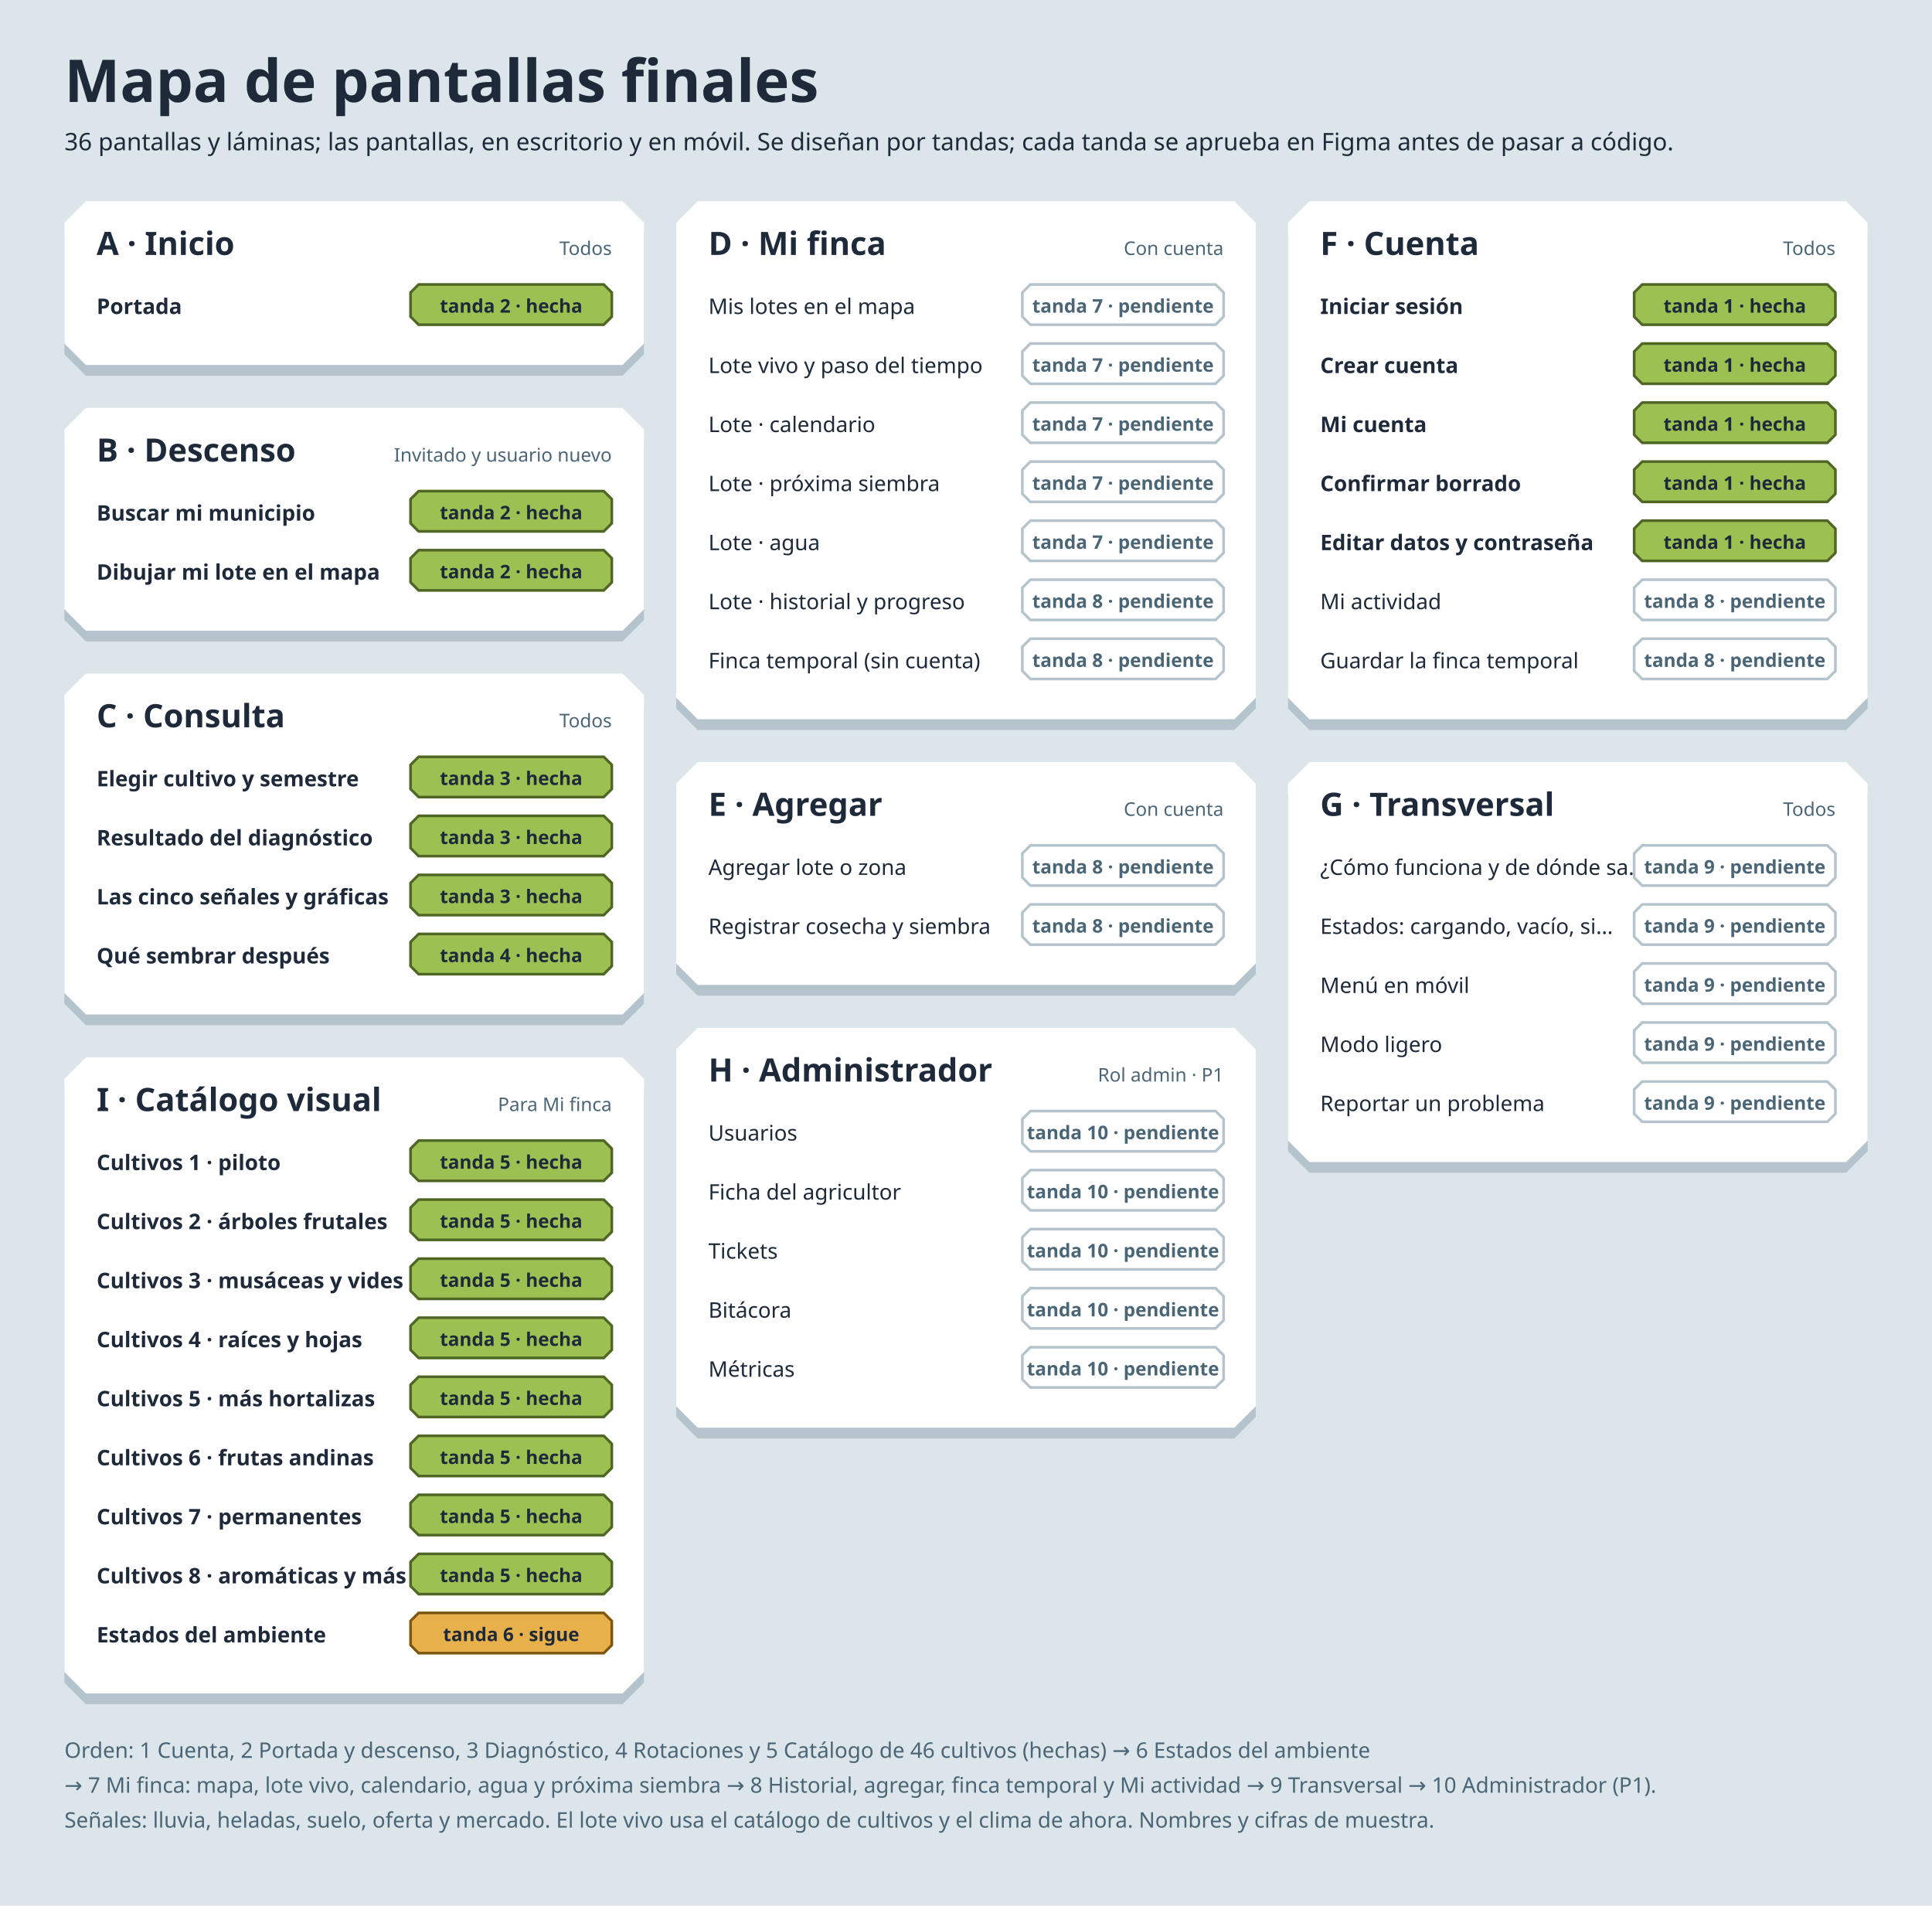
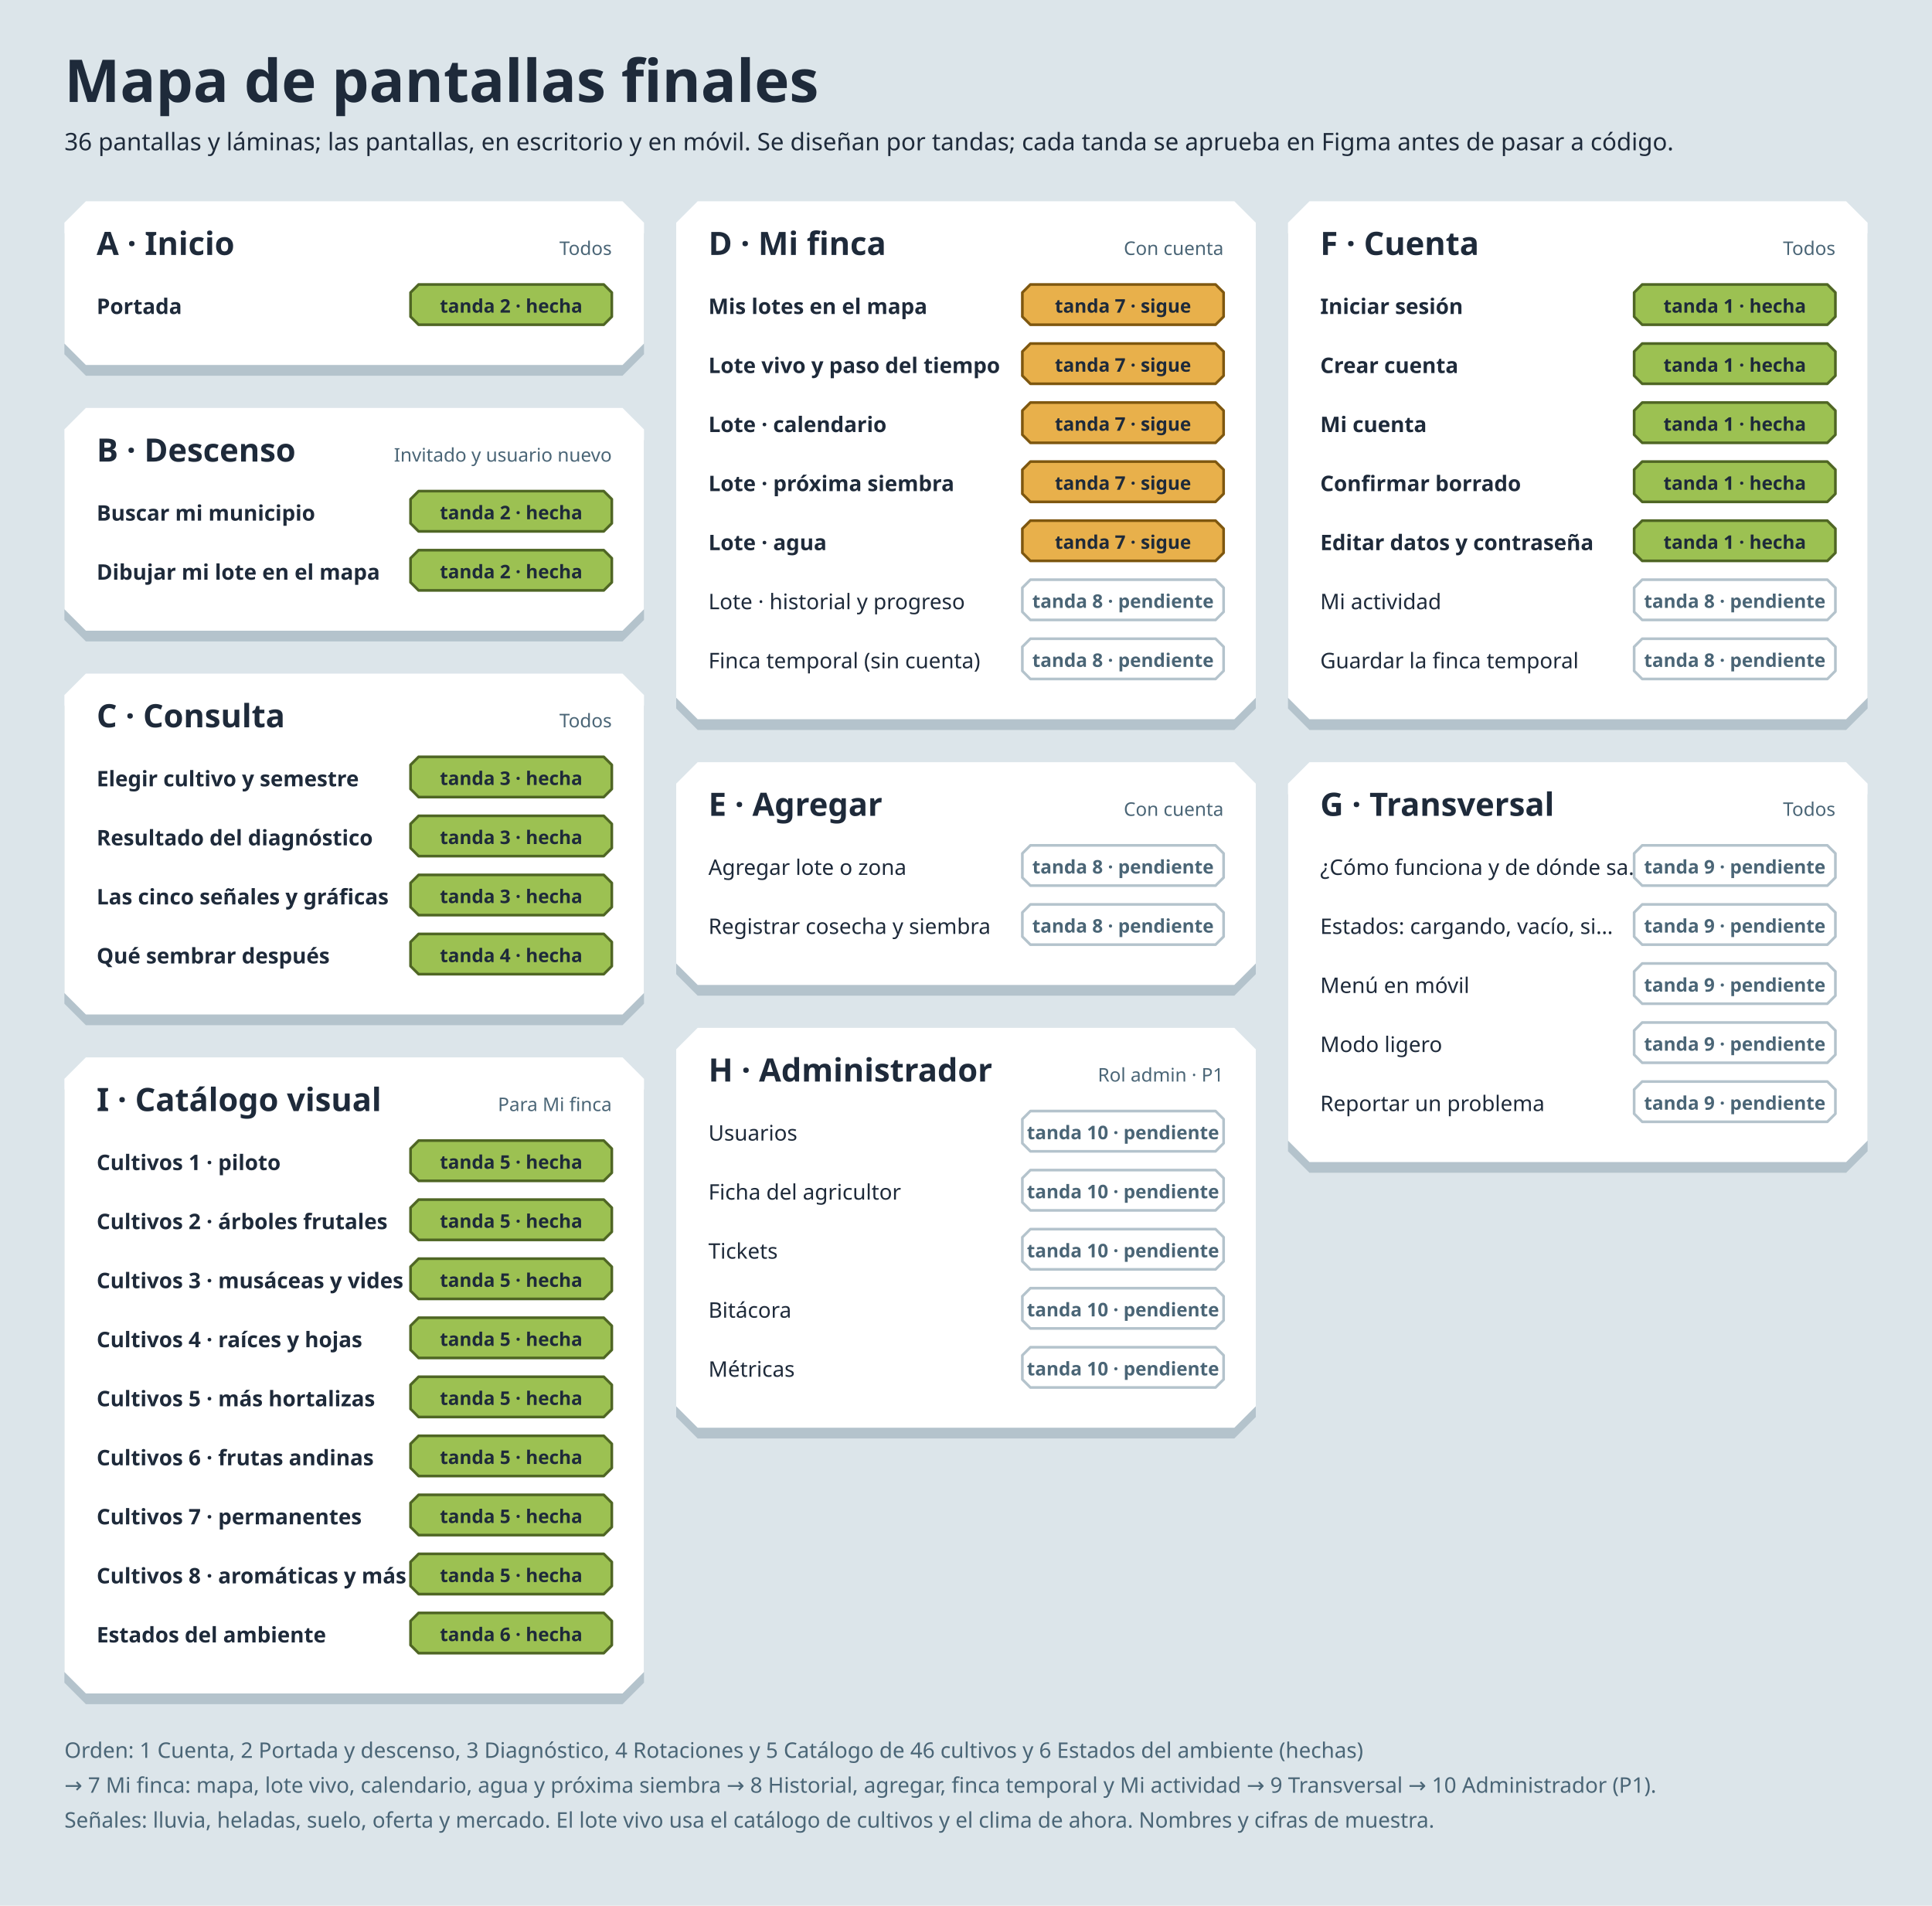
<svg xmlns="http://www.w3.org/2000/svg" width="1440" height="1420" viewBox="0 0 1440 1420">
  <rect width="1440" height="1420" fill="#DCE5EA" />
  <text x="48" y="76" font-family="Fredoka" font-weight="600" font-size="44" fill="#1E2A3A" text-anchor="start">Mapa de pantallas finales</text>
  <text x="48" y="112" font-family="Atkinson Hyperlegible" font-weight="400" font-size="18" fill="#1E2A3A" text-anchor="start">36 pantallas y láminas; las pantallas, en escritorio y en móvil. Se diseñan por tandas; cada tanda se aprueba en Figma antes de pasar a código.</text>
  <g id="inicio" transform="translate(48 150)">
    <polygon points="16,8 416,8 432,24 432,114 416,130 16,130 0,114 0,24" fill="#B4C3CC" />
    <polygon points="16,0 416,0 432,16 432,106 416,122 16,122 0,106 0,16" fill="#FFFFFF" />
    <text x="24" y="40" font-family="Fredoka" font-weight="600" font-size="24" fill="#1E2A3A" text-anchor="start">A · Inicio</text>
    <text x="408" y="40" font-family="Atkinson Hyperlegible" font-weight="400" font-size="14" fill="#4A6576" text-anchor="end">Todos</text>
    <text x="24" y="84" font-family="Atkinson Hyperlegible" font-weight="700" font-size="16" fill="#1E2A3A" text-anchor="start">Portada</text>
    <polygon points="264,62 402,62 408,68 408,86 402,92 264,92 258,86 258,68" fill="#9CC152" stroke="#4F6624" stroke-width="2" stroke-linejoin="round" />
    <text x="333" y="83" font-family="Atkinson Hyperlegible" font-weight="700" font-size="14" fill="#1E2A3A" text-anchor="middle">tanda 2 · hecha</text>
  </g>
  <g id="descenso" transform="translate(48 304)">
    <polygon points="16,8 416,8 432,24 432,158 416,174 16,174 0,158 0,24" fill="#B4C3CC" />
    <polygon points="16,0 416,0 432,16 432,150 416,166 16,166 0,150 0,16" fill="#FFFFFF" />
    <text x="24" y="40" font-family="Fredoka" font-weight="600" font-size="24" fill="#1E2A3A" text-anchor="start">B · Descenso</text>
    <text x="408" y="40" font-family="Atkinson Hyperlegible" font-weight="400" font-size="14" fill="#4A6576" text-anchor="end">Invitado y usuario nuevo</text>
    <text x="24" y="84" font-family="Atkinson Hyperlegible" font-weight="700" font-size="16" fill="#1E2A3A" text-anchor="start">Buscar mi municipio</text>
    <polygon points="264,62 402,62 408,68 408,86 402,92 264,92 258,86 258,68" fill="#9CC152" stroke="#4F6624" stroke-width="2" stroke-linejoin="round" />
    <text x="333" y="83" font-family="Atkinson Hyperlegible" font-weight="700" font-size="14" fill="#1E2A3A" text-anchor="middle">tanda 2 · hecha</text>
    <text x="24" y="128" font-family="Atkinson Hyperlegible" font-weight="700" font-size="16" fill="#1E2A3A" text-anchor="start">Dibujar mi lote en el mapa</text>
    <polygon points="264,106 402,106 408,112 408,130 402,136 264,136 258,130 258,112" fill="#9CC152" stroke="#4F6624" stroke-width="2" stroke-linejoin="round" />
    <text x="333" y="127" font-family="Atkinson Hyperlegible" font-weight="700" font-size="14" fill="#1E2A3A" text-anchor="middle">tanda 2 · hecha</text>
  </g>
  <g id="consulta" transform="translate(48 502)">
    <polygon points="16,8 416,8 432,24 432,246 416,262 16,262 0,246 0,24" fill="#B4C3CC" />
    <polygon points="16,0 416,0 432,16 432,238 416,254 16,254 0,238 0,16" fill="#FFFFFF" />
    <text x="24" y="40" font-family="Fredoka" font-weight="600" font-size="24" fill="#1E2A3A" text-anchor="start">C · Consulta</text>
    <text x="408" y="40" font-family="Atkinson Hyperlegible" font-weight="400" font-size="14" fill="#4A6576" text-anchor="end">Todos</text>
    <text x="24" y="84" font-family="Atkinson Hyperlegible" font-weight="700" font-size="16" fill="#1E2A3A" text-anchor="start">Elegir cultivo y semestre</text>
    <polygon points="264,62 402,62 408,68 408,86 402,92 264,92 258,86 258,68" fill="#9CC152" stroke="#4F6624" stroke-width="2" stroke-linejoin="round" />
    <text x="333" y="83" font-family="Atkinson Hyperlegible" font-weight="700" font-size="14" fill="#1E2A3A" text-anchor="middle">tanda 3 · hecha</text>
    <text x="24" y="128" font-family="Atkinson Hyperlegible" font-weight="700" font-size="16" fill="#1E2A3A" text-anchor="start">Resultado del diagnóstico</text>
    <polygon points="264,106 402,106 408,112 408,130 402,136 264,136 258,130 258,112" fill="#9CC152" stroke="#4F6624" stroke-width="2" stroke-linejoin="round" />
    <text x="333" y="127" font-family="Atkinson Hyperlegible" font-weight="700" font-size="14" fill="#1E2A3A" text-anchor="middle">tanda 3 · hecha</text>
    <text x="24" y="172" font-family="Atkinson Hyperlegible" font-weight="700" font-size="16" fill="#1E2A3A" text-anchor="start">Las cinco señales y gráficas</text>
    <polygon points="264,150 402,150 408,156 408,174 402,180 264,180 258,174 258,156" fill="#9CC152" stroke="#4F6624" stroke-width="2" stroke-linejoin="round" />
    <text x="333" y="171" font-family="Atkinson Hyperlegible" font-weight="700" font-size="14" fill="#1E2A3A" text-anchor="middle">tanda 3 · hecha</text>
    <text x="24" y="216" font-family="Atkinson Hyperlegible" font-weight="700" font-size="16" fill="#1E2A3A" text-anchor="start">Qué sembrar después</text>
    <polygon points="264,194 402,194 408,200 408,218 402,224 264,224 258,218 258,200" fill="#9CC152" stroke="#4F6624" stroke-width="2" stroke-linejoin="round" />
    <text x="333" y="215" font-family="Atkinson Hyperlegible" font-weight="700" font-size="14" fill="#1E2A3A" text-anchor="middle">tanda 4 · hecha</text>
  </g>
  <g id="catálogo-visual" transform="translate(48 788)">
    <polygon points="16,8 416,8 432,24 432,466 416,482 16,482 0,466 0,24" fill="#B4C3CC" />
    <polygon points="16,0 416,0 432,16 432,458 416,474 16,474 0,458 0,16" fill="#FFFFFF" />
    <text x="24" y="40" font-family="Fredoka" font-weight="600" font-size="24" fill="#1E2A3A" text-anchor="start">I · Catálogo visual</text>
    <text x="408" y="40" font-family="Atkinson Hyperlegible" font-weight="400" font-size="14" fill="#4A6576" text-anchor="end">Para Mi finca</text>
    <text x="24" y="84" font-family="Atkinson Hyperlegible" font-weight="700" font-size="16" fill="#1E2A3A" text-anchor="start">Cultivos 1 · piloto</text>
    <polygon points="264,62 402,62 408,68 408,86 402,92 264,92 258,86 258,68" fill="#9CC152" stroke="#4F6624" stroke-width="2" stroke-linejoin="round" />
    <text x="333" y="83" font-family="Atkinson Hyperlegible" font-weight="700" font-size="14" fill="#1E2A3A" text-anchor="middle">tanda 5 · hecha</text>
    <text x="24" y="128" font-family="Atkinson Hyperlegible" font-weight="700" font-size="16" fill="#1E2A3A" text-anchor="start">Cultivos 2 · árboles frutales</text>
    <polygon points="264,106 402,106 408,112 408,130 402,136 264,136 258,130 258,112" fill="#9CC152" stroke="#4F6624" stroke-width="2" stroke-linejoin="round" />
    <text x="333" y="127" font-family="Atkinson Hyperlegible" font-weight="700" font-size="14" fill="#1E2A3A" text-anchor="middle">tanda 5 · hecha</text>
    <text x="24" y="172" font-family="Atkinson Hyperlegible" font-weight="700" font-size="16" fill="#1E2A3A" text-anchor="start">Cultivos 3 · musáceas y vides</text>
    <polygon points="264,150 402,150 408,156 408,174 402,180 264,180 258,174 258,156" fill="#9CC152" stroke="#4F6624" stroke-width="2" stroke-linejoin="round" />
    <text x="333" y="171" font-family="Atkinson Hyperlegible" font-weight="700" font-size="14" fill="#1E2A3A" text-anchor="middle">tanda 5 · hecha</text>
    <text x="24" y="216" font-family="Atkinson Hyperlegible" font-weight="700" font-size="16" fill="#1E2A3A" text-anchor="start">Cultivos 4 · raíces y hojas</text>
    <polygon points="264,194 402,194 408,200 408,218 402,224 264,224 258,218 258,200" fill="#9CC152" stroke="#4F6624" stroke-width="2" stroke-linejoin="round" />
    <text x="333" y="215" font-family="Atkinson Hyperlegible" font-weight="700" font-size="14" fill="#1E2A3A" text-anchor="middle">tanda 5 · hecha</text>
    <text x="24" y="260" font-family="Atkinson Hyperlegible" font-weight="700" font-size="16" fill="#1E2A3A" text-anchor="start">Cultivos 5 · más hortalizas</text>
    <polygon points="264,238 402,238 408,244 408,262 402,268 264,268 258,262 258,244" fill="#9CC152" stroke="#4F6624" stroke-width="2" stroke-linejoin="round" />
    <text x="333" y="259" font-family="Atkinson Hyperlegible" font-weight="700" font-size="14" fill="#1E2A3A" text-anchor="middle">tanda 5 · hecha</text>
    <text x="24" y="304" font-family="Atkinson Hyperlegible" font-weight="700" font-size="16" fill="#1E2A3A" text-anchor="start">Cultivos 6 · frutas andinas</text>
    <polygon points="264,282 402,282 408,288 408,306 402,312 264,312 258,306 258,288" fill="#9CC152" stroke="#4F6624" stroke-width="2" stroke-linejoin="round" />
    <text x="333" y="303" font-family="Atkinson Hyperlegible" font-weight="700" font-size="14" fill="#1E2A3A" text-anchor="middle">tanda 5 · hecha</text>
    <text x="24" y="348" font-family="Atkinson Hyperlegible" font-weight="700" font-size="16" fill="#1E2A3A" text-anchor="start">Cultivos 7 · permanentes</text>
    <polygon points="264,326 402,326 408,332 408,350 402,356 264,356 258,350 258,332" fill="#9CC152" stroke="#4F6624" stroke-width="2" stroke-linejoin="round" />
    <text x="333" y="347" font-family="Atkinson Hyperlegible" font-weight="700" font-size="14" fill="#1E2A3A" text-anchor="middle">tanda 5 · hecha</text>
    <text x="24" y="392" font-family="Atkinson Hyperlegible" font-weight="700" font-size="16" fill="#1E2A3A" text-anchor="start">Cultivos 8 · aromáticas y más</text>
    <polygon points="264,370 402,370 408,376 408,394 402,400 264,400 258,394 258,376" fill="#9CC152" stroke="#4F6624" stroke-width="2" stroke-linejoin="round" />
    <text x="333" y="391" font-family="Atkinson Hyperlegible" font-weight="700" font-size="14" fill="#1E2A3A" text-anchor="middle">tanda 5 · hecha</text>
    <text x="24" y="436" font-family="Atkinson Hyperlegible" font-weight="700" font-size="16" fill="#1E2A3A" text-anchor="start">Estados del ambiente</text>
-     <polygon points="264,414 402,414 408,420 408,438 402,444 264,444 258,438 258,420" fill="#E8B04B" stroke="#7E570F" stroke-width="2" stroke-linejoin="round" />
-     <text x="333" y="435" font-family="Atkinson Hyperlegible" font-weight="700" font-size="14" fill="#1E2A3A" text-anchor="middle">tanda 6 · sigue</text>
+     <polygon points="264,414 402,414 408,420 408,438 402,444 264,444 258,438 258,420" fill="#9CC152" stroke="#4F6624" stroke-width="2" stroke-linejoin="round" />
+     <text x="333" y="435" font-family="Atkinson Hyperlegible" font-weight="700" font-size="14" fill="#1E2A3A" text-anchor="middle">tanda 6 · hecha</text>
  </g>
  <g id="mi-finca" transform="translate(504 150)">
    <polygon points="16,8 416,8 432,24 432,378 416,394 16,394 0,378 0,24" fill="#B4C3CC" />
    <polygon points="16,0 416,0 432,16 432,370 416,386 16,386 0,370 0,16" fill="#FFFFFF" />
    <text x="24" y="40" font-family="Fredoka" font-weight="600" font-size="24" fill="#1E2A3A" text-anchor="start">D · Mi finca</text>
    <text x="408" y="40" font-family="Atkinson Hyperlegible" font-weight="400" font-size="14" fill="#4A6576" text-anchor="end">Con cuenta</text>
-     <text x="24" y="84" font-family="Atkinson Hyperlegible" font-weight="400" font-size="16" fill="#1E2A3A" text-anchor="start">Mis lotes en el mapa</text>
-     <polygon points="264,62 402,62 408,68 408,86 402,92 264,92 258,86 258,68" fill="#FFFFFF" stroke="#B4C3CC" stroke-width="2" stroke-linejoin="round" />
-     <text x="333" y="83" font-family="Atkinson Hyperlegible" font-weight="700" font-size="14" fill="#4A6576" text-anchor="middle">tanda 7 · pendiente</text>
-     <text x="24" y="128" font-family="Atkinson Hyperlegible" font-weight="400" font-size="16" fill="#1E2A3A" text-anchor="start">Lote vivo y paso del tiempo</text>
-     <polygon points="264,106 402,106 408,112 408,130 402,136 264,136 258,130 258,112" fill="#FFFFFF" stroke="#B4C3CC" stroke-width="2" stroke-linejoin="round" />
-     <text x="333" y="127" font-family="Atkinson Hyperlegible" font-weight="700" font-size="14" fill="#4A6576" text-anchor="middle">tanda 7 · pendiente</text>
-     <text x="24" y="172" font-family="Atkinson Hyperlegible" font-weight="400" font-size="16" fill="#1E2A3A" text-anchor="start">Lote · calendario</text>
-     <polygon points="264,150 402,150 408,156 408,174 402,180 264,180 258,174 258,156" fill="#FFFFFF" stroke="#B4C3CC" stroke-width="2" stroke-linejoin="round" />
-     <text x="333" y="171" font-family="Atkinson Hyperlegible" font-weight="700" font-size="14" fill="#4A6576" text-anchor="middle">tanda 7 · pendiente</text>
-     <text x="24" y="216" font-family="Atkinson Hyperlegible" font-weight="400" font-size="16" fill="#1E2A3A" text-anchor="start">Lote · próxima siembra</text>
-     <polygon points="264,194 402,194 408,200 408,218 402,224 264,224 258,218 258,200" fill="#FFFFFF" stroke="#B4C3CC" stroke-width="2" stroke-linejoin="round" />
-     <text x="333" y="215" font-family="Atkinson Hyperlegible" font-weight="700" font-size="14" fill="#4A6576" text-anchor="middle">tanda 7 · pendiente</text>
-     <text x="24" y="260" font-family="Atkinson Hyperlegible" font-weight="400" font-size="16" fill="#1E2A3A" text-anchor="start">Lote · agua</text>
-     <polygon points="264,238 402,238 408,244 408,262 402,268 264,268 258,262 258,244" fill="#FFFFFF" stroke="#B4C3CC" stroke-width="2" stroke-linejoin="round" />
-     <text x="333" y="259" font-family="Atkinson Hyperlegible" font-weight="700" font-size="14" fill="#4A6576" text-anchor="middle">tanda 7 · pendiente</text>
+     <text x="24" y="84" font-family="Atkinson Hyperlegible" font-weight="700" font-size="16" fill="#1E2A3A" text-anchor="start">Mis lotes en el mapa</text>
+     <polygon points="264,62 402,62 408,68 408,86 402,92 264,92 258,86 258,68" fill="#E8B04B" stroke="#7E570F" stroke-width="2" stroke-linejoin="round" />
+     <text x="333" y="83" font-family="Atkinson Hyperlegible" font-weight="700" font-size="14" fill="#1E2A3A" text-anchor="middle">tanda 7 · sigue</text>
+     <text x="24" y="128" font-family="Atkinson Hyperlegible" font-weight="700" font-size="16" fill="#1E2A3A" text-anchor="start">Lote vivo y paso del tiempo</text>
+     <polygon points="264,106 402,106 408,112 408,130 402,136 264,136 258,130 258,112" fill="#E8B04B" stroke="#7E570F" stroke-width="2" stroke-linejoin="round" />
+     <text x="333" y="127" font-family="Atkinson Hyperlegible" font-weight="700" font-size="14" fill="#1E2A3A" text-anchor="middle">tanda 7 · sigue</text>
+     <text x="24" y="172" font-family="Atkinson Hyperlegible" font-weight="700" font-size="16" fill="#1E2A3A" text-anchor="start">Lote · calendario</text>
+     <polygon points="264,150 402,150 408,156 408,174 402,180 264,180 258,174 258,156" fill="#E8B04B" stroke="#7E570F" stroke-width="2" stroke-linejoin="round" />
+     <text x="333" y="171" font-family="Atkinson Hyperlegible" font-weight="700" font-size="14" fill="#1E2A3A" text-anchor="middle">tanda 7 · sigue</text>
+     <text x="24" y="216" font-family="Atkinson Hyperlegible" font-weight="700" font-size="16" fill="#1E2A3A" text-anchor="start">Lote · próxima siembra</text>
+     <polygon points="264,194 402,194 408,200 408,218 402,224 264,224 258,218 258,200" fill="#E8B04B" stroke="#7E570F" stroke-width="2" stroke-linejoin="round" />
+     <text x="333" y="215" font-family="Atkinson Hyperlegible" font-weight="700" font-size="14" fill="#1E2A3A" text-anchor="middle">tanda 7 · sigue</text>
+     <text x="24" y="260" font-family="Atkinson Hyperlegible" font-weight="700" font-size="16" fill="#1E2A3A" text-anchor="start">Lote · agua</text>
+     <polygon points="264,238 402,238 408,244 408,262 402,268 264,268 258,262 258,244" fill="#E8B04B" stroke="#7E570F" stroke-width="2" stroke-linejoin="round" />
+     <text x="333" y="259" font-family="Atkinson Hyperlegible" font-weight="700" font-size="14" fill="#1E2A3A" text-anchor="middle">tanda 7 · sigue</text>
    <text x="24" y="304" font-family="Atkinson Hyperlegible" font-weight="400" font-size="16" fill="#1E2A3A" text-anchor="start">Lote · historial y progreso</text>
    <polygon points="264,282 402,282 408,288 408,306 402,312 264,312 258,306 258,288" fill="#FFFFFF" stroke="#B4C3CC" stroke-width="2" stroke-linejoin="round" />
    <text x="333" y="303" font-family="Atkinson Hyperlegible" font-weight="700" font-size="14" fill="#4A6576" text-anchor="middle">tanda 8 · pendiente</text>
    <text x="24" y="348" font-family="Atkinson Hyperlegible" font-weight="400" font-size="16" fill="#1E2A3A" text-anchor="start">Finca temporal (sin cuenta)</text>
    <polygon points="264,326 402,326 408,332 408,350 402,356 264,356 258,350 258,332" fill="#FFFFFF" stroke="#B4C3CC" stroke-width="2" stroke-linejoin="round" />
    <text x="333" y="347" font-family="Atkinson Hyperlegible" font-weight="700" font-size="14" fill="#4A6576" text-anchor="middle">tanda 8 · pendiente</text>
  </g>
  <g id="agregar" transform="translate(504 568)">
    <polygon points="16,8 416,8 432,24 432,158 416,174 16,174 0,158 0,24" fill="#B4C3CC" />
    <polygon points="16,0 416,0 432,16 432,150 416,166 16,166 0,150 0,16" fill="#FFFFFF" />
    <text x="24" y="40" font-family="Fredoka" font-weight="600" font-size="24" fill="#1E2A3A" text-anchor="start">E · Agregar</text>
    <text x="408" y="40" font-family="Atkinson Hyperlegible" font-weight="400" font-size="14" fill="#4A6576" text-anchor="end">Con cuenta</text>
    <text x="24" y="84" font-family="Atkinson Hyperlegible" font-weight="400" font-size="16" fill="#1E2A3A" text-anchor="start">Agregar lote o zona</text>
    <polygon points="264,62 402,62 408,68 408,86 402,92 264,92 258,86 258,68" fill="#FFFFFF" stroke="#B4C3CC" stroke-width="2" stroke-linejoin="round" />
    <text x="333" y="83" font-family="Atkinson Hyperlegible" font-weight="700" font-size="14" fill="#4A6576" text-anchor="middle">tanda 8 · pendiente</text>
    <text x="24" y="128" font-family="Atkinson Hyperlegible" font-weight="400" font-size="16" fill="#1E2A3A" text-anchor="start">Registrar cosecha y siembra</text>
    <polygon points="264,106 402,106 408,112 408,130 402,136 264,136 258,130 258,112" fill="#FFFFFF" stroke="#B4C3CC" stroke-width="2" stroke-linejoin="round" />
    <text x="333" y="127" font-family="Atkinson Hyperlegible" font-weight="700" font-size="14" fill="#4A6576" text-anchor="middle">tanda 8 · pendiente</text>
  </g>
  <g id="administrador" transform="translate(504 766)">
    <polygon points="16,8 416,8 432,24 432,290 416,306 16,306 0,290 0,24" fill="#B4C3CC" />
    <polygon points="16,0 416,0 432,16 432,282 416,298 16,298 0,282 0,16" fill="#FFFFFF" />
    <text x="24" y="40" font-family="Fredoka" font-weight="600" font-size="24" fill="#1E2A3A" text-anchor="start">H · Administrador</text>
    <text x="408" y="40" font-family="Atkinson Hyperlegible" font-weight="400" font-size="14" fill="#4A6576" text-anchor="end">Rol admin · P1</text>
    <text x="24" y="84" font-family="Atkinson Hyperlegible" font-weight="400" font-size="16" fill="#1E2A3A" text-anchor="start">Usuarios</text>
    <polygon points="264,62 402,62 408,68 408,86 402,92 264,92 258,86 258,68" fill="#FFFFFF" stroke="#B4C3CC" stroke-width="2" stroke-linejoin="round" />
    <text x="333" y="83" font-family="Atkinson Hyperlegible" font-weight="700" font-size="14" fill="#4A6576" text-anchor="middle">tanda 10 · pendiente</text>
    <text x="24" y="128" font-family="Atkinson Hyperlegible" font-weight="400" font-size="16" fill="#1E2A3A" text-anchor="start">Ficha del agricultor</text>
    <polygon points="264,106 402,106 408,112 408,130 402,136 264,136 258,130 258,112" fill="#FFFFFF" stroke="#B4C3CC" stroke-width="2" stroke-linejoin="round" />
    <text x="333" y="127" font-family="Atkinson Hyperlegible" font-weight="700" font-size="14" fill="#4A6576" text-anchor="middle">tanda 10 · pendiente</text>
    <text x="24" y="172" font-family="Atkinson Hyperlegible" font-weight="400" font-size="16" fill="#1E2A3A" text-anchor="start">Tickets</text>
    <polygon points="264,150 402,150 408,156 408,174 402,180 264,180 258,174 258,156" fill="#FFFFFF" stroke="#B4C3CC" stroke-width="2" stroke-linejoin="round" />
    <text x="333" y="171" font-family="Atkinson Hyperlegible" font-weight="700" font-size="14" fill="#4A6576" text-anchor="middle">tanda 10 · pendiente</text>
    <text x="24" y="216" font-family="Atkinson Hyperlegible" font-weight="400" font-size="16" fill="#1E2A3A" text-anchor="start">Bitácora</text>
    <polygon points="264,194 402,194 408,200 408,218 402,224 264,224 258,218 258,200" fill="#FFFFFF" stroke="#B4C3CC" stroke-width="2" stroke-linejoin="round" />
    <text x="333" y="215" font-family="Atkinson Hyperlegible" font-weight="700" font-size="14" fill="#4A6576" text-anchor="middle">tanda 10 · pendiente</text>
    <text x="24" y="260" font-family="Atkinson Hyperlegible" font-weight="400" font-size="16" fill="#1E2A3A" text-anchor="start">Métricas</text>
    <polygon points="264,238 402,238 408,244 408,262 402,268 264,268 258,262 258,244" fill="#FFFFFF" stroke="#B4C3CC" stroke-width="2" stroke-linejoin="round" />
    <text x="333" y="259" font-family="Atkinson Hyperlegible" font-weight="700" font-size="14" fill="#4A6576" text-anchor="middle">tanda 10 · pendiente</text>
  </g>
  <g id="cuenta" transform="translate(960 150)">
    <polygon points="16,8 416,8 432,24 432,378 416,394 16,394 0,378 0,24" fill="#B4C3CC" />
    <polygon points="16,0 416,0 432,16 432,370 416,386 16,386 0,370 0,16" fill="#FFFFFF" />
    <text x="24" y="40" font-family="Fredoka" font-weight="600" font-size="24" fill="#1E2A3A" text-anchor="start">F · Cuenta</text>
    <text x="408" y="40" font-family="Atkinson Hyperlegible" font-weight="400" font-size="14" fill="#4A6576" text-anchor="end">Todos</text>
    <text x="24" y="84" font-family="Atkinson Hyperlegible" font-weight="700" font-size="16" fill="#1E2A3A" text-anchor="start">Iniciar sesión</text>
    <polygon points="264,62 402,62 408,68 408,86 402,92 264,92 258,86 258,68" fill="#9CC152" stroke="#4F6624" stroke-width="2" stroke-linejoin="round" />
    <text x="333" y="83" font-family="Atkinson Hyperlegible" font-weight="700" font-size="14" fill="#1E2A3A" text-anchor="middle">tanda 1 · hecha</text>
    <text x="24" y="128" font-family="Atkinson Hyperlegible" font-weight="700" font-size="16" fill="#1E2A3A" text-anchor="start">Crear cuenta</text>
    <polygon points="264,106 402,106 408,112 408,130 402,136 264,136 258,130 258,112" fill="#9CC152" stroke="#4F6624" stroke-width="2" stroke-linejoin="round" />
    <text x="333" y="127" font-family="Atkinson Hyperlegible" font-weight="700" font-size="14" fill="#1E2A3A" text-anchor="middle">tanda 1 · hecha</text>
    <text x="24" y="172" font-family="Atkinson Hyperlegible" font-weight="700" font-size="16" fill="#1E2A3A" text-anchor="start">Mi cuenta</text>
    <polygon points="264,150 402,150 408,156 408,174 402,180 264,180 258,174 258,156" fill="#9CC152" stroke="#4F6624" stroke-width="2" stroke-linejoin="round" />
    <text x="333" y="171" font-family="Atkinson Hyperlegible" font-weight="700" font-size="14" fill="#1E2A3A" text-anchor="middle">tanda 1 · hecha</text>
    <text x="24" y="216" font-family="Atkinson Hyperlegible" font-weight="700" font-size="16" fill="#1E2A3A" text-anchor="start">Confirmar borrado</text>
    <polygon points="264,194 402,194 408,200 408,218 402,224 264,224 258,218 258,200" fill="#9CC152" stroke="#4F6624" stroke-width="2" stroke-linejoin="round" />
    <text x="333" y="215" font-family="Atkinson Hyperlegible" font-weight="700" font-size="14" fill="#1E2A3A" text-anchor="middle">tanda 1 · hecha</text>
    <text x="24" y="260" font-family="Atkinson Hyperlegible" font-weight="700" font-size="16" fill="#1E2A3A" text-anchor="start">Editar datos y contraseña</text>
    <polygon points="264,238 402,238 408,244 408,262 402,268 264,268 258,262 258,244" fill="#9CC152" stroke="#4F6624" stroke-width="2" stroke-linejoin="round" />
    <text x="333" y="259" font-family="Atkinson Hyperlegible" font-weight="700" font-size="14" fill="#1E2A3A" text-anchor="middle">tanda 1 · hecha</text>
    <text x="24" y="304" font-family="Atkinson Hyperlegible" font-weight="400" font-size="16" fill="#1E2A3A" text-anchor="start">Mi actividad</text>
    <polygon points="264,282 402,282 408,288 408,306 402,312 264,312 258,306 258,288" fill="#FFFFFF" stroke="#B4C3CC" stroke-width="2" stroke-linejoin="round" />
    <text x="333" y="303" font-family="Atkinson Hyperlegible" font-weight="700" font-size="14" fill="#4A6576" text-anchor="middle">tanda 8 · pendiente</text>
    <text x="24" y="348" font-family="Atkinson Hyperlegible" font-weight="400" font-size="16" fill="#1E2A3A" text-anchor="start">Guardar la finca temporal</text>
    <polygon points="264,326 402,326 408,332 408,350 402,356 264,356 258,350 258,332" fill="#FFFFFF" stroke="#B4C3CC" stroke-width="2" stroke-linejoin="round" />
    <text x="333" y="347" font-family="Atkinson Hyperlegible" font-weight="700" font-size="14" fill="#4A6576" text-anchor="middle">tanda 8 · pendiente</text>
  </g>
  <g id="transversal" transform="translate(960 568)">
    <polygon points="16,8 416,8 432,24 432,290 416,306 16,306 0,290 0,24" fill="#B4C3CC" />
    <polygon points="16,0 416,0 432,16 432,282 416,298 16,298 0,282 0,16" fill="#FFFFFF" />
    <text x="24" y="40" font-family="Fredoka" font-weight="600" font-size="24" fill="#1E2A3A" text-anchor="start">G · Transversal</text>
    <text x="408" y="40" font-family="Atkinson Hyperlegible" font-weight="400" font-size="14" fill="#4A6576" text-anchor="end">Todos</text>
    <text x="24" y="84" font-family="Atkinson Hyperlegible" font-weight="400" font-size="16" fill="#1E2A3A" text-anchor="start">¿Cómo funciona y de dónde sa…</text>
    <polygon points="264,62 402,62 408,68 408,86 402,92 264,92 258,86 258,68" fill="#FFFFFF" stroke="#B4C3CC" stroke-width="2" stroke-linejoin="round" />
    <text x="333" y="83" font-family="Atkinson Hyperlegible" font-weight="700" font-size="14" fill="#4A6576" text-anchor="middle">tanda 9 · pendiente</text>
    <text x="24" y="128" font-family="Atkinson Hyperlegible" font-weight="400" font-size="16" fill="#1E2A3A" text-anchor="start">Estados: cargando, vacío, si…</text>
    <polygon points="264,106 402,106 408,112 408,130 402,136 264,136 258,130 258,112" fill="#FFFFFF" stroke="#B4C3CC" stroke-width="2" stroke-linejoin="round" />
    <text x="333" y="127" font-family="Atkinson Hyperlegible" font-weight="700" font-size="14" fill="#4A6576" text-anchor="middle">tanda 9 · pendiente</text>
    <text x="24" y="172" font-family="Atkinson Hyperlegible" font-weight="400" font-size="16" fill="#1E2A3A" text-anchor="start">Menú en móvil</text>
    <polygon points="264,150 402,150 408,156 408,174 402,180 264,180 258,174 258,156" fill="#FFFFFF" stroke="#B4C3CC" stroke-width="2" stroke-linejoin="round" />
    <text x="333" y="171" font-family="Atkinson Hyperlegible" font-weight="700" font-size="14" fill="#4A6576" text-anchor="middle">tanda 9 · pendiente</text>
    <text x="24" y="216" font-family="Atkinson Hyperlegible" font-weight="400" font-size="16" fill="#1E2A3A" text-anchor="start">Modo ligero</text>
    <polygon points="264,194 402,194 408,200 408,218 402,224 264,224 258,218 258,200" fill="#FFFFFF" stroke="#B4C3CC" stroke-width="2" stroke-linejoin="round" />
    <text x="333" y="215" font-family="Atkinson Hyperlegible" font-weight="700" font-size="14" fill="#4A6576" text-anchor="middle">tanda 9 · pendiente</text>
    <text x="24" y="260" font-family="Atkinson Hyperlegible" font-weight="400" font-size="16" fill="#1E2A3A" text-anchor="start">Reportar un problema</text>
    <polygon points="264,238 402,238 408,244 408,262 402,268 264,268 258,262 258,244" fill="#FFFFFF" stroke="#B4C3CC" stroke-width="2" stroke-linejoin="round" />
    <text x="333" y="259" font-family="Atkinson Hyperlegible" font-weight="700" font-size="14" fill="#4A6576" text-anchor="middle">tanda 9 · pendiente</text>
  </g>
-   <text x="48" y="1310" font-family="Atkinson Hyperlegible" font-weight="400" font-size="16" fill="#4A6576" text-anchor="start">Orden: 1 Cuenta, 2 Portada y descenso, 3 Diagnóstico, 4 Rotaciones y 5 Catálogo de 46 cultivos (hechas) → 6 Estados del ambiente</text>
+   <text x="48" y="1310" font-family="Atkinson Hyperlegible" font-weight="400" font-size="16" fill="#4A6576" text-anchor="start">Orden: 1 Cuenta, 2 Portada y descenso, 3 Diagnóstico, 4 Rotaciones y 5 Catálogo de 46 cultivos y 6 Estados del ambiente (hechas)</text>
  <text x="48" y="1336" font-family="Atkinson Hyperlegible" font-weight="400" font-size="16" fill="#4A6576" text-anchor="start">→ 7 Mi finca: mapa, lote vivo, calendario, agua y próxima siembra → 8 Historial, agregar, finca temporal y Mi actividad → 9 Transversal → 10 Administrador (P1).</text>
  <text x="48" y="1362" font-family="Atkinson Hyperlegible" font-weight="400" font-size="16" fill="#4A6576" text-anchor="start">Señales: lluvia, heladas, suelo, oferta y mercado. El lote vivo usa el catálogo de cultivos y el clima de ahora. Nombres y cifras de muestra.</text>
</svg>
